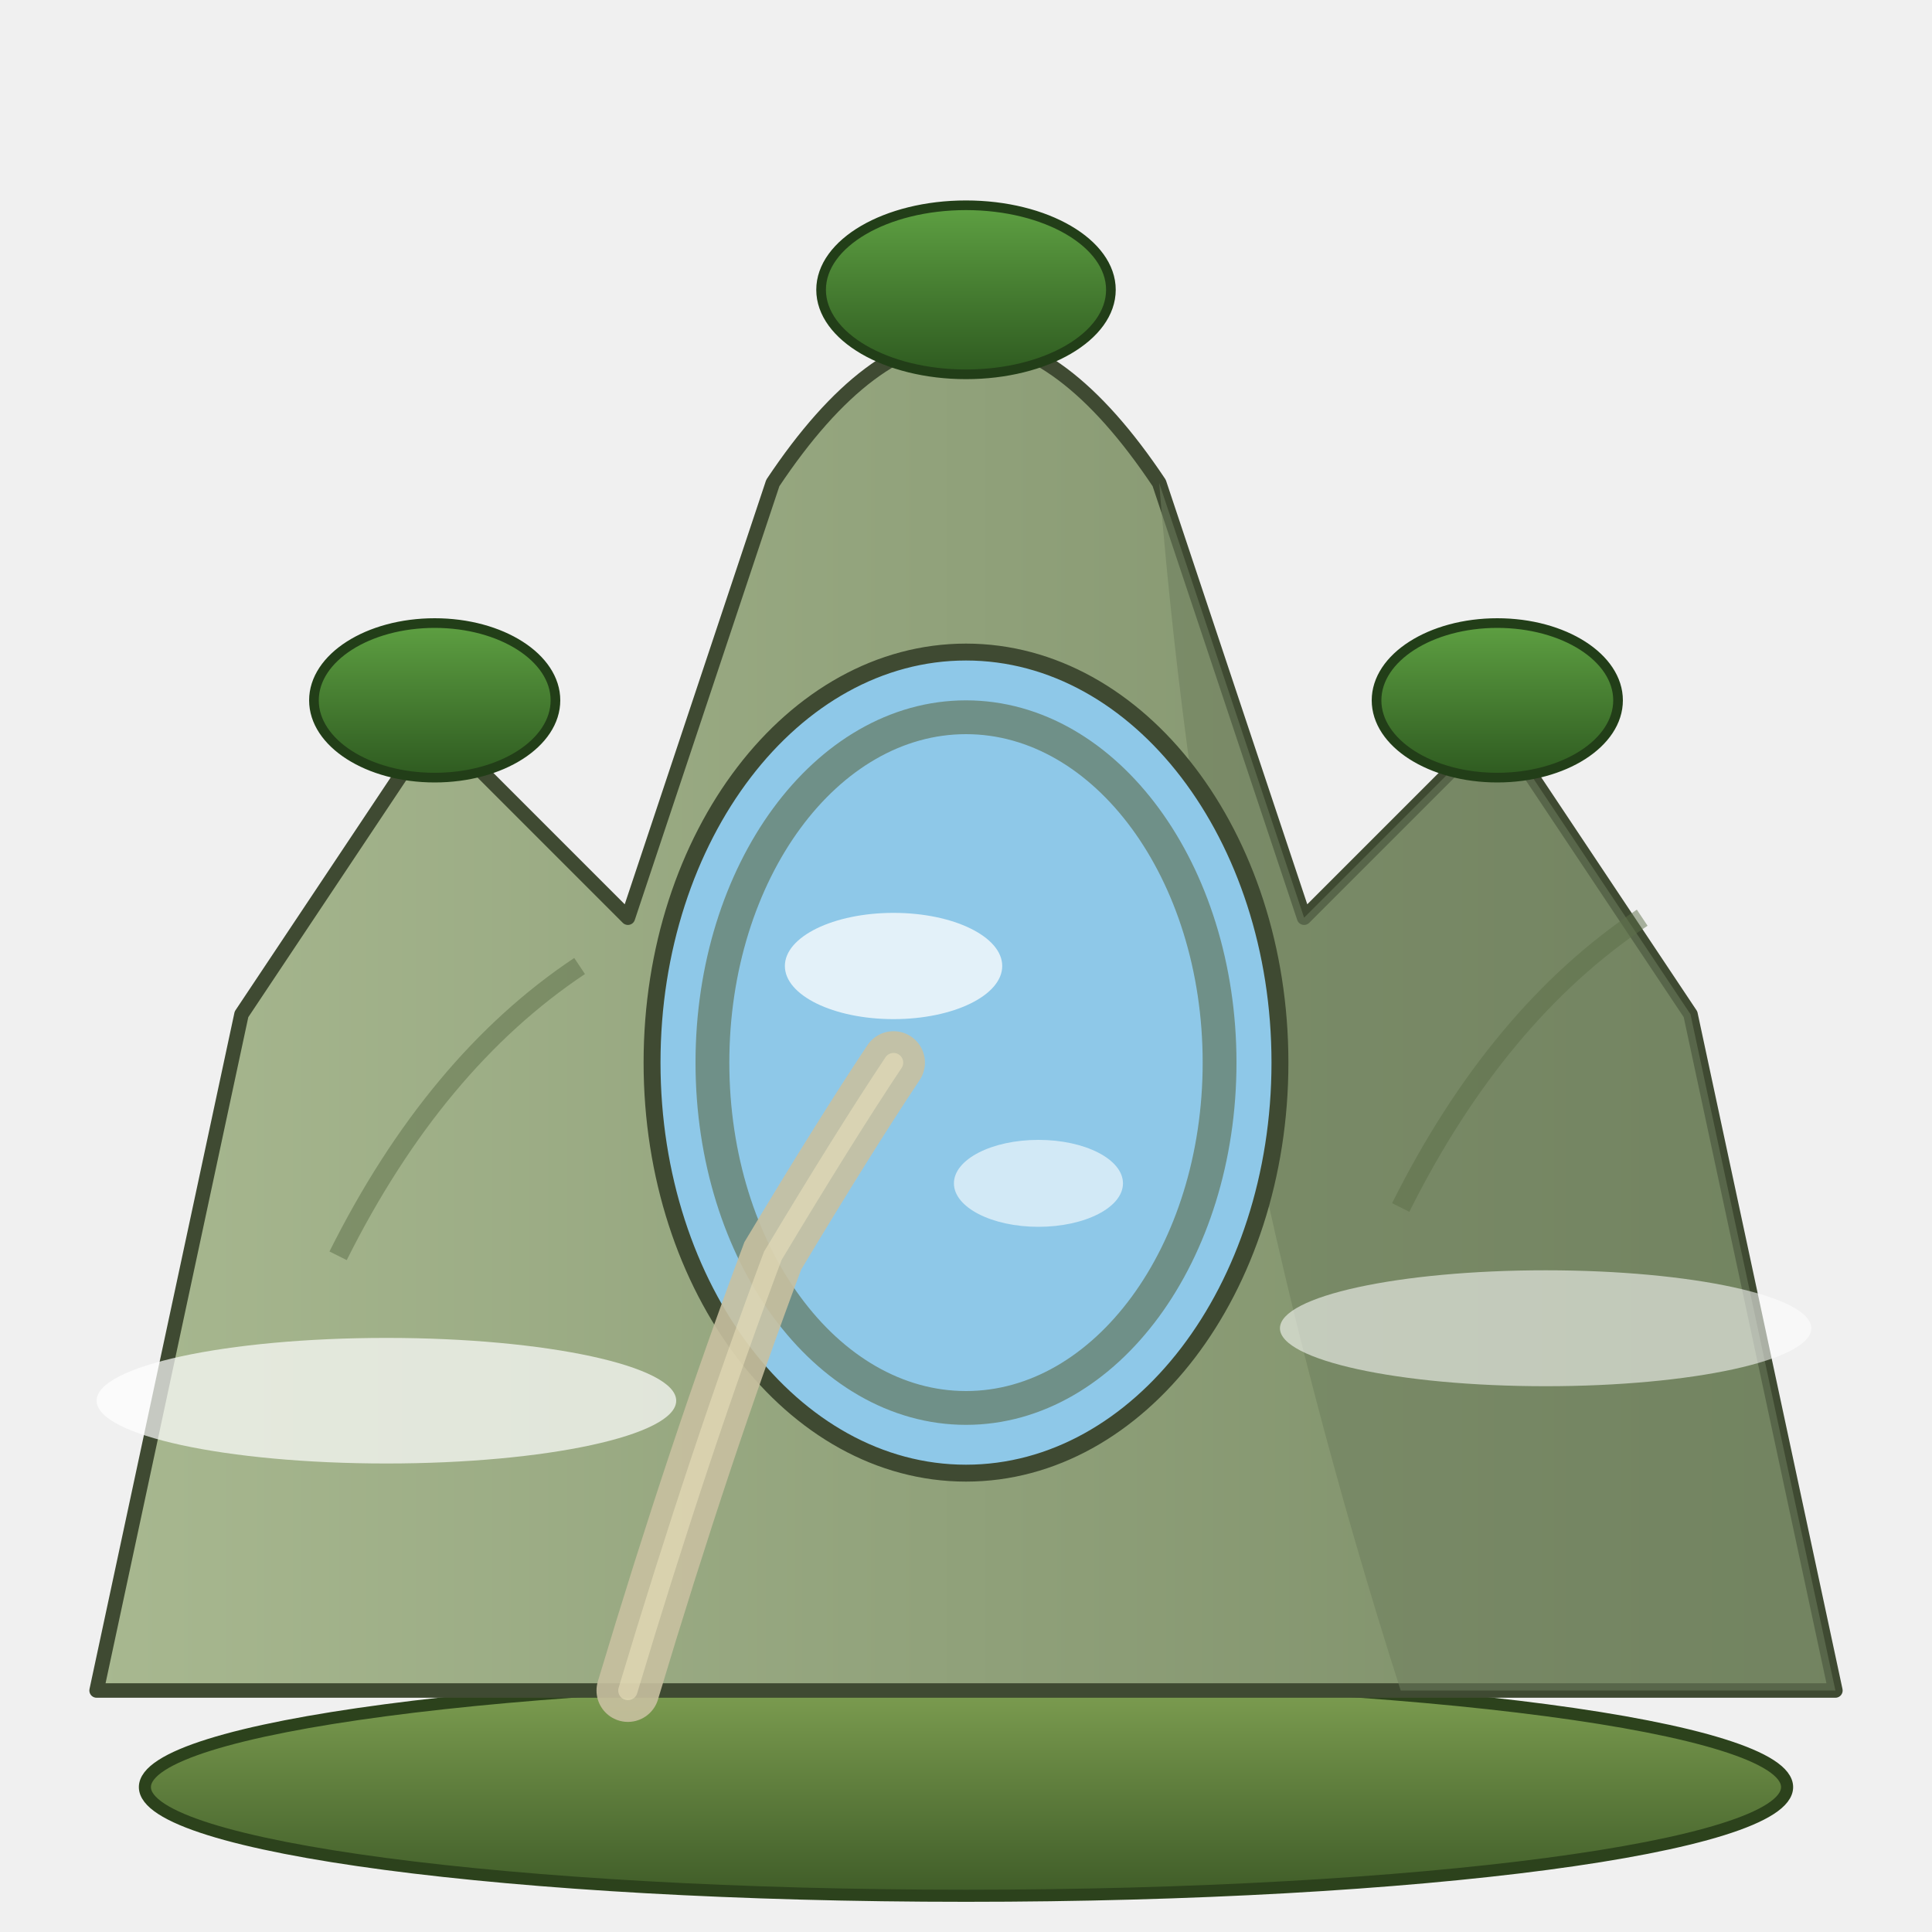
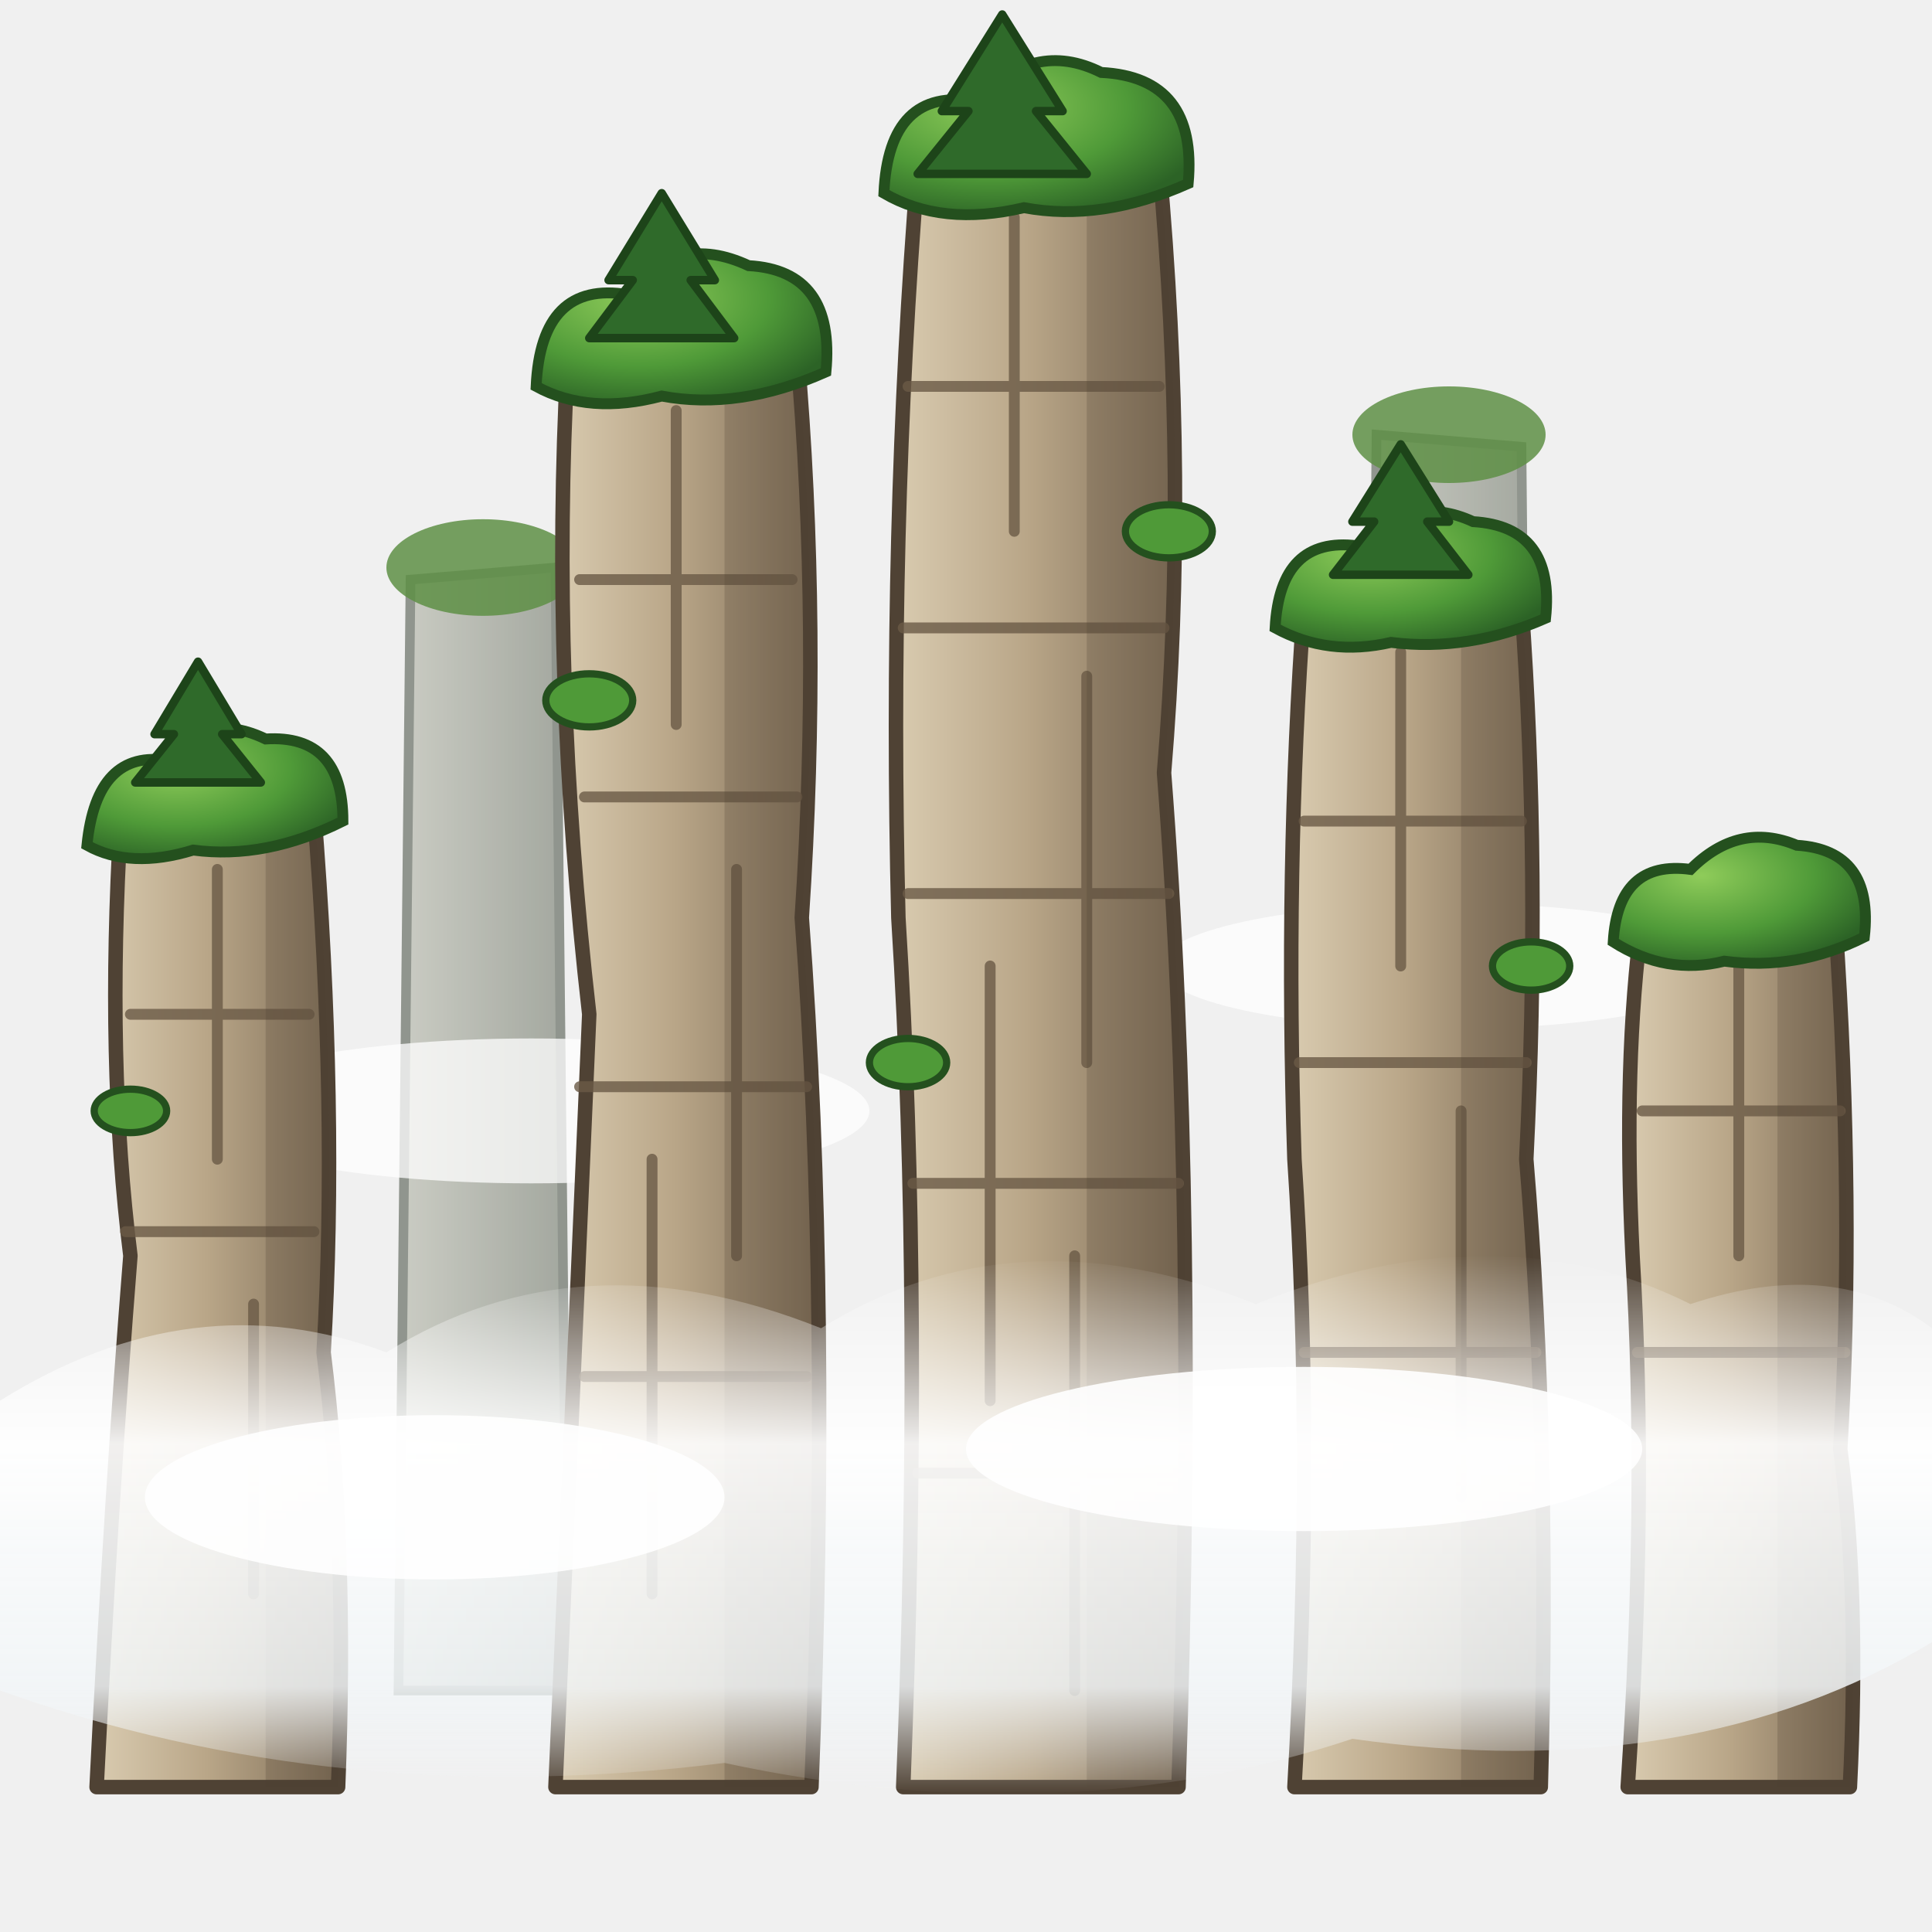
<svg xmlns="http://www.w3.org/2000/svg" viewBox="0 0 80 80">
  <defs>
-     <linearGradient id="zjGround" x1="0%" y1="0%" x2="0%" y2="100%">
-       <stop offset="0%" stop-color="#7FA052" />
-       <stop offset="100%" stop-color="#3F5C28" />
+     <linearGradient id="zjjRock" x1="0" y1="0" x2="1" y2="0">
+       <stop offset="0" stop-color="#d9cbb0" />
+       <stop offset=".45" stop-color="#b9a688" />
+       <stop offset="1" stop-color="#7d6c56" />
    </linearGradient>
-     <linearGradient id="zjRock" x1="0%" y1="0%" x2="100%" y2="0%">
-       <stop offset="0%" stop-color="#A8B890" />
-       <stop offset="100%" stop-color="#788A64" />
+     <linearGradient id="zjjRockFar" x1="0" y1="0" x2="1" y2="0">
+       <stop offset="0" stop-color="#c4c6bc" />
+       <stop offset="1" stop-color="#959a90" />
    </linearGradient>
-     <linearGradient id="zjGrass" x1="0%" y1="0%" x2="0%" y2="100%">
-       <stop offset="0%" stop-color="#5EA042" />
-       <stop offset="100%" stop-color="#2E5A20" />
+     <radialGradient id="zjjLeaf" cx="35%" cy="30%" r="75%">
+       <stop offset="0" stop-color="#8fcc5a" />
+       <stop offset=".6" stop-color="#4f9a38" />
+       <stop offset="1" stop-color="#2c6326" />
+     </radialGradient>
+     <linearGradient id="zjjMist" x1="0" y1="0" x2="0" y2="1">
+       <stop offset="0" stop-color="#ffffff" stop-opacity="0" />
+       <stop offset=".35" stop-color="#ffffff" stop-opacity=".92" />
+       <stop offset=".8" stop-color="#f2f6f8" stop-opacity=".85" />
+       <stop offset="1" stop-color="#f2f6f8" stop-opacity="0" />
    </linearGradient>
  </defs>
-   <ellipse cx="40" cy="74" rx="34" ry="4.5" fill="url(#zjGround)" stroke="#2C421C" stroke-width="0.5" />
-   <path d="M4,70 L10,42 L18,30 L26,38 L32,20 Q40,8 48,20 L54,38 L62,30 L70,42 L76,70 Z" fill="url(#zjRock)" stroke="#3F4A32" stroke-width="0.6" stroke-linejoin="round" />
-   <path d="M48,20 L54,38 L62,30 L70,42 L76,70 L58,70 Q50,45 48,20 Z" fill="#6e7e5c" opacity="0.55" />
-   <path d="M14,52 Q18,44 24,40 M58,50 Q62,42 68,38" stroke="#5C6E48" stroke-width="0.8" opacity="0.5" fill="none" />
-   <ellipse cx="40" cy="44" rx="13" ry="17" fill="#8ec8e8" />
-   <ellipse cx="40" cy="44" rx="13" ry="17" fill="none" stroke="#3F4A32" stroke-width="0.7" />
-   <ellipse cx="40" cy="44" rx="10.5" ry="14.3" fill="none" stroke="#5a6a48" stroke-width="1.4" opacity="0.6" />
-   <ellipse cx="37" cy="40" rx="4.5" ry="2.2" fill="white" opacity="0.75" />
-   <ellipse cx="43" cy="49" rx="3.5" ry="1.8" fill="white" opacity="0.6" />
-   <path d="M26,70 Q29,60 32,52 Q35,47 37,44" fill="none" stroke="#c8c0a0" stroke-width="2.6" stroke-linecap="round" opacity="0.9" />
-   <path d="M26,70 Q29,60 32,52 Q35,47 37,44" fill="none" stroke="#F0E6C0" stroke-width="0.8" stroke-linecap="round" opacity="0.5" />
-   <ellipse cx="18" cy="29" rx="5" ry="3.2" fill="url(#zjGrass)" stroke="#223E18" stroke-width="0.4" />
-   <ellipse cx="62" cy="29" rx="5" ry="3.2" fill="url(#zjGrass)" stroke="#223E18" stroke-width="0.4" />
-   <ellipse cx="40" cy="12" rx="6" ry="3.5" fill="url(#zjGrass)" stroke="#223E18" stroke-width="0.4" />
-   <g opacity="0.7">
-     <ellipse cx="16" cy="58" rx="12" ry="2.6" fill="white" />
-     <ellipse cx="64" cy="55" rx="11" ry="2.4" fill="white" opacity="0.8" />
-     <animate attributeName="opacity" values="0.5;0.8;0.5" dur="4.5s" repeatCount="indefinite" />
+   <g fill="url(#zjjRockFar)" stroke="#7f857c" stroke-width="0.4" opacity="0.85">
+     <path d="M17,24 L23,23.5 L23.5,70 L16.5,70 Z" />
+     <path d="M57,18 L63,18.5 L63.5,70 L56.5,70 Z" />
+   </g>
+   <g fill="#5e8f45" opacity="0.85">
+     <ellipse cx="20" cy="23.5" rx="4" ry="2" />
+     <ellipse cx="60" cy="18" rx="4" ry="2" />
+   </g>
+   <g fill="#ffffff" opacity="0.75">
+     <ellipse cx="22" cy="46" rx="14" ry="3" />
+     <ellipse cx="60" cy="40" rx="12" ry="2.6" />
+     <animateTransform attributeName="transform" type="translate" values="-1.5 0;1.5 0;-1.5 0" dur="9s" repeatCount="indefinite" />
+   </g>
+   <g stroke="#4f4234" stroke-width="0.6" stroke-linejoin="round">
+     <path d="M5,34 Q8,32.5 13,33.5 Q14,46 13.4,56 Q14.4,64 14,74 L4,74 Q4.6,62 5.4,52 Q4.4,44 5,34 Z" fill="url(#zjjRock)" />
+     <path d="M23.5,15 Q28,13.5 33,14.5 Q34,26 33.2,38 Q34.4,54 33.6,74 L23,74 Q23.8,56 24.4,42 Q22.8,28 23.5,15 Z" fill="url(#zjjRock)" />
+     <path d="M38,7 Q43,5.5 48,6.8 Q49.2,20 48.2,32 Q49.6,50 48.8,74 L37.4,74 Q38.2,54 37.2,38 Q36.8,22 38,7 Z" fill="url(#zjjRock)" />
+     <path d="M54,25 Q58.5,23.8 63,25 Q63.8,36 63.2,48 Q64.2,60 63.8,74 L53.6,74 Q54.4,60 53.6,48 Q53.2,36 54,25 Z" fill="url(#zjjRock)" />
+     <path d="M68,38 Q72,37 76,38.2 Q76.8,50 76.2,60 Q77,66 76.6,74 L67.4,74 Q68.2,62 67.6,52 Q67.2,44 68,38 Z" fill="url(#zjjRock)" />
+   </g>
+   <g stroke="#6a5a46" stroke-width="0.45" fill="none" opacity="0.8" stroke-linecap="round">
+     <path d="M5.4,42 H12.8 M5.2,51 H13 M9,36 V48 M10.5,54 V66" />
+     <path d="M24,24 H32.8 M24.2,33 H33 M24,45 H33.4 M24.2,57 H33.4 M28,17 V30 M30.5,36 V52 M27,48 V66" />
+     <path d="M37.6,16 H48 M37.4,26 H48.2 M37.6,37 H48.4 M37.8,49 H48.8 M38,61 H48.8 M42,9 V22 M45,28 V44 M41,40 V58 M44.5,52 V70" />
+     <path d="M54,34 H63 M53.8,44 H63.2 M54,56 H63.6 M58,27 V40 M60.5,46 V62" />
+     <path d="M68,46 H76.2 M67.8,56 H76.4 M72,40 V52" />
+   </g>
+   <g fill="#4a3c2e" opacity="0.22">
+     <path d="M11,33.3 Q13,33.5 13,33.5 Q14,46 13.4,56 Q14.4,64 14,74 L11,74 Z" />
+     <path d="M30,14.2 L33,14.5 Q34,26 33.2,38 Q34.4,54 33.6,74 L30,74 Z" />
+     <path d="M45,6.2 L48,6.8 Q49.2,20 48.2,32 Q49.6,50 48.8,74 L45,74 Z" />
+     <path d="M60.5,24.4 L63,25 Q63.8,36 63.2,48 Q64.2,60 63.8,74 L60.5,74 Z" />
+     <path d="M73.6,37.6 L76,38.2 Q76.8,50 76.2,60 Q77,66 76.6,74 L73.6,74 Z" />
+   </g>
+   <g fill="url(#zjjLeaf)" stroke="#24501e" stroke-width="0.45">
+     <path d="M3.6,35 Q4,31 7,31.5 Q8.5,29.4 11,30.6 Q14.2,30.4 14.2,34 Q11,35.6 8,35.2 Q5.4,36 3.6,35 Z" />
+     <path d="M22.2,16 Q22.4,11.6 26,12.2 Q28,9.6 31,11 Q34.6,11.2 34.2,15.4 Q30.6,17 27.4,16.4 Q24.4,17.2 22.2,16 Z" />
+     <path d="M36.6,8 Q36.8,3.6 40.4,4.2 Q42.8,1.6 45.6,3 Q49.6,3.2 49.2,7.6 Q45.6,9.2 42.4,8.6 Q39,9.4 36.6,8 Z" />
+     <path d="M52.8,26 Q53,22.2 56.2,22.6 Q58.4,20.4 61,21.6 Q64.4,21.8 64,25.6 Q60.8,27 57.6,26.6 Q55,27.2 52.8,26 Z" />
+     <path d="M66.8,39 Q67,35.6 70,36 Q72,34 74.4,35 Q77.6,35.2 77.2,38.8 Q74.4,40.2 71.4,39.8 Q69,40.4 66.8,39 Z" />
+   </g>
+   <g fill="#2f6a2a" stroke="#1d4419" stroke-width="0.35" stroke-linejoin="round">
+     <path d="M41.5,0.6 L44,4.6 H42.9 L45,7.2 H38 L40.1,4.6 H39 Z" />
+     <path d="M27.4,8 L29.6,11.6 H28.6 L30.4,14 H24.4 L26.2,11.6 H25.2 Z" />
+     <path d="M58,18.4 L60,21.6 H59.1 L60.8,23.8 H55.2 L56.9,21.6 H56 Z" />
+     <path d="M8.2,27.4 L10,30.4 H9.2 L10.8,32.4 H5.6 L7.2,30.4 H6.4 Z" />
+   </g>
+   <g fill="#4f9a38" stroke="#24501e" stroke-width="0.3">
+     <ellipse cx="24.4" cy="29" rx="1.8" ry="1.1" />
+     <ellipse cx="48.4" cy="22" rx="1.8" ry="1.1" />
+     <ellipse cx="37.6" cy="44" rx="1.6" ry="1" />
+     <ellipse cx="63.4" cy="40" rx="1.6" ry="1" />
+     <ellipse cx="5.4" cy="46" rx="1.5" ry="0.9" />
+   </g>
+   <path d="M0,58 Q8,53 16,56 Q24,51 34,55 Q42,50 52,54 Q62,50 70,54 Q76,52 80,55 V68 Q70,74 56,72 Q44,76 30,73 Q14,75 0,70 Z" fill="url(#zjjMist)" />
+   <g fill="#ffffff" opacity="0.9">
+     <ellipse cx="18" cy="62" rx="12" ry="3.4" />
+     <ellipse cx="54" cy="60" rx="14" ry="3.4" />
+     <animateTransform attributeName="transform" type="translate" values="1.5 0;-1.5 0;1.5 0" dur="7s" repeatCount="indefinite" />
  </g>
</svg>
